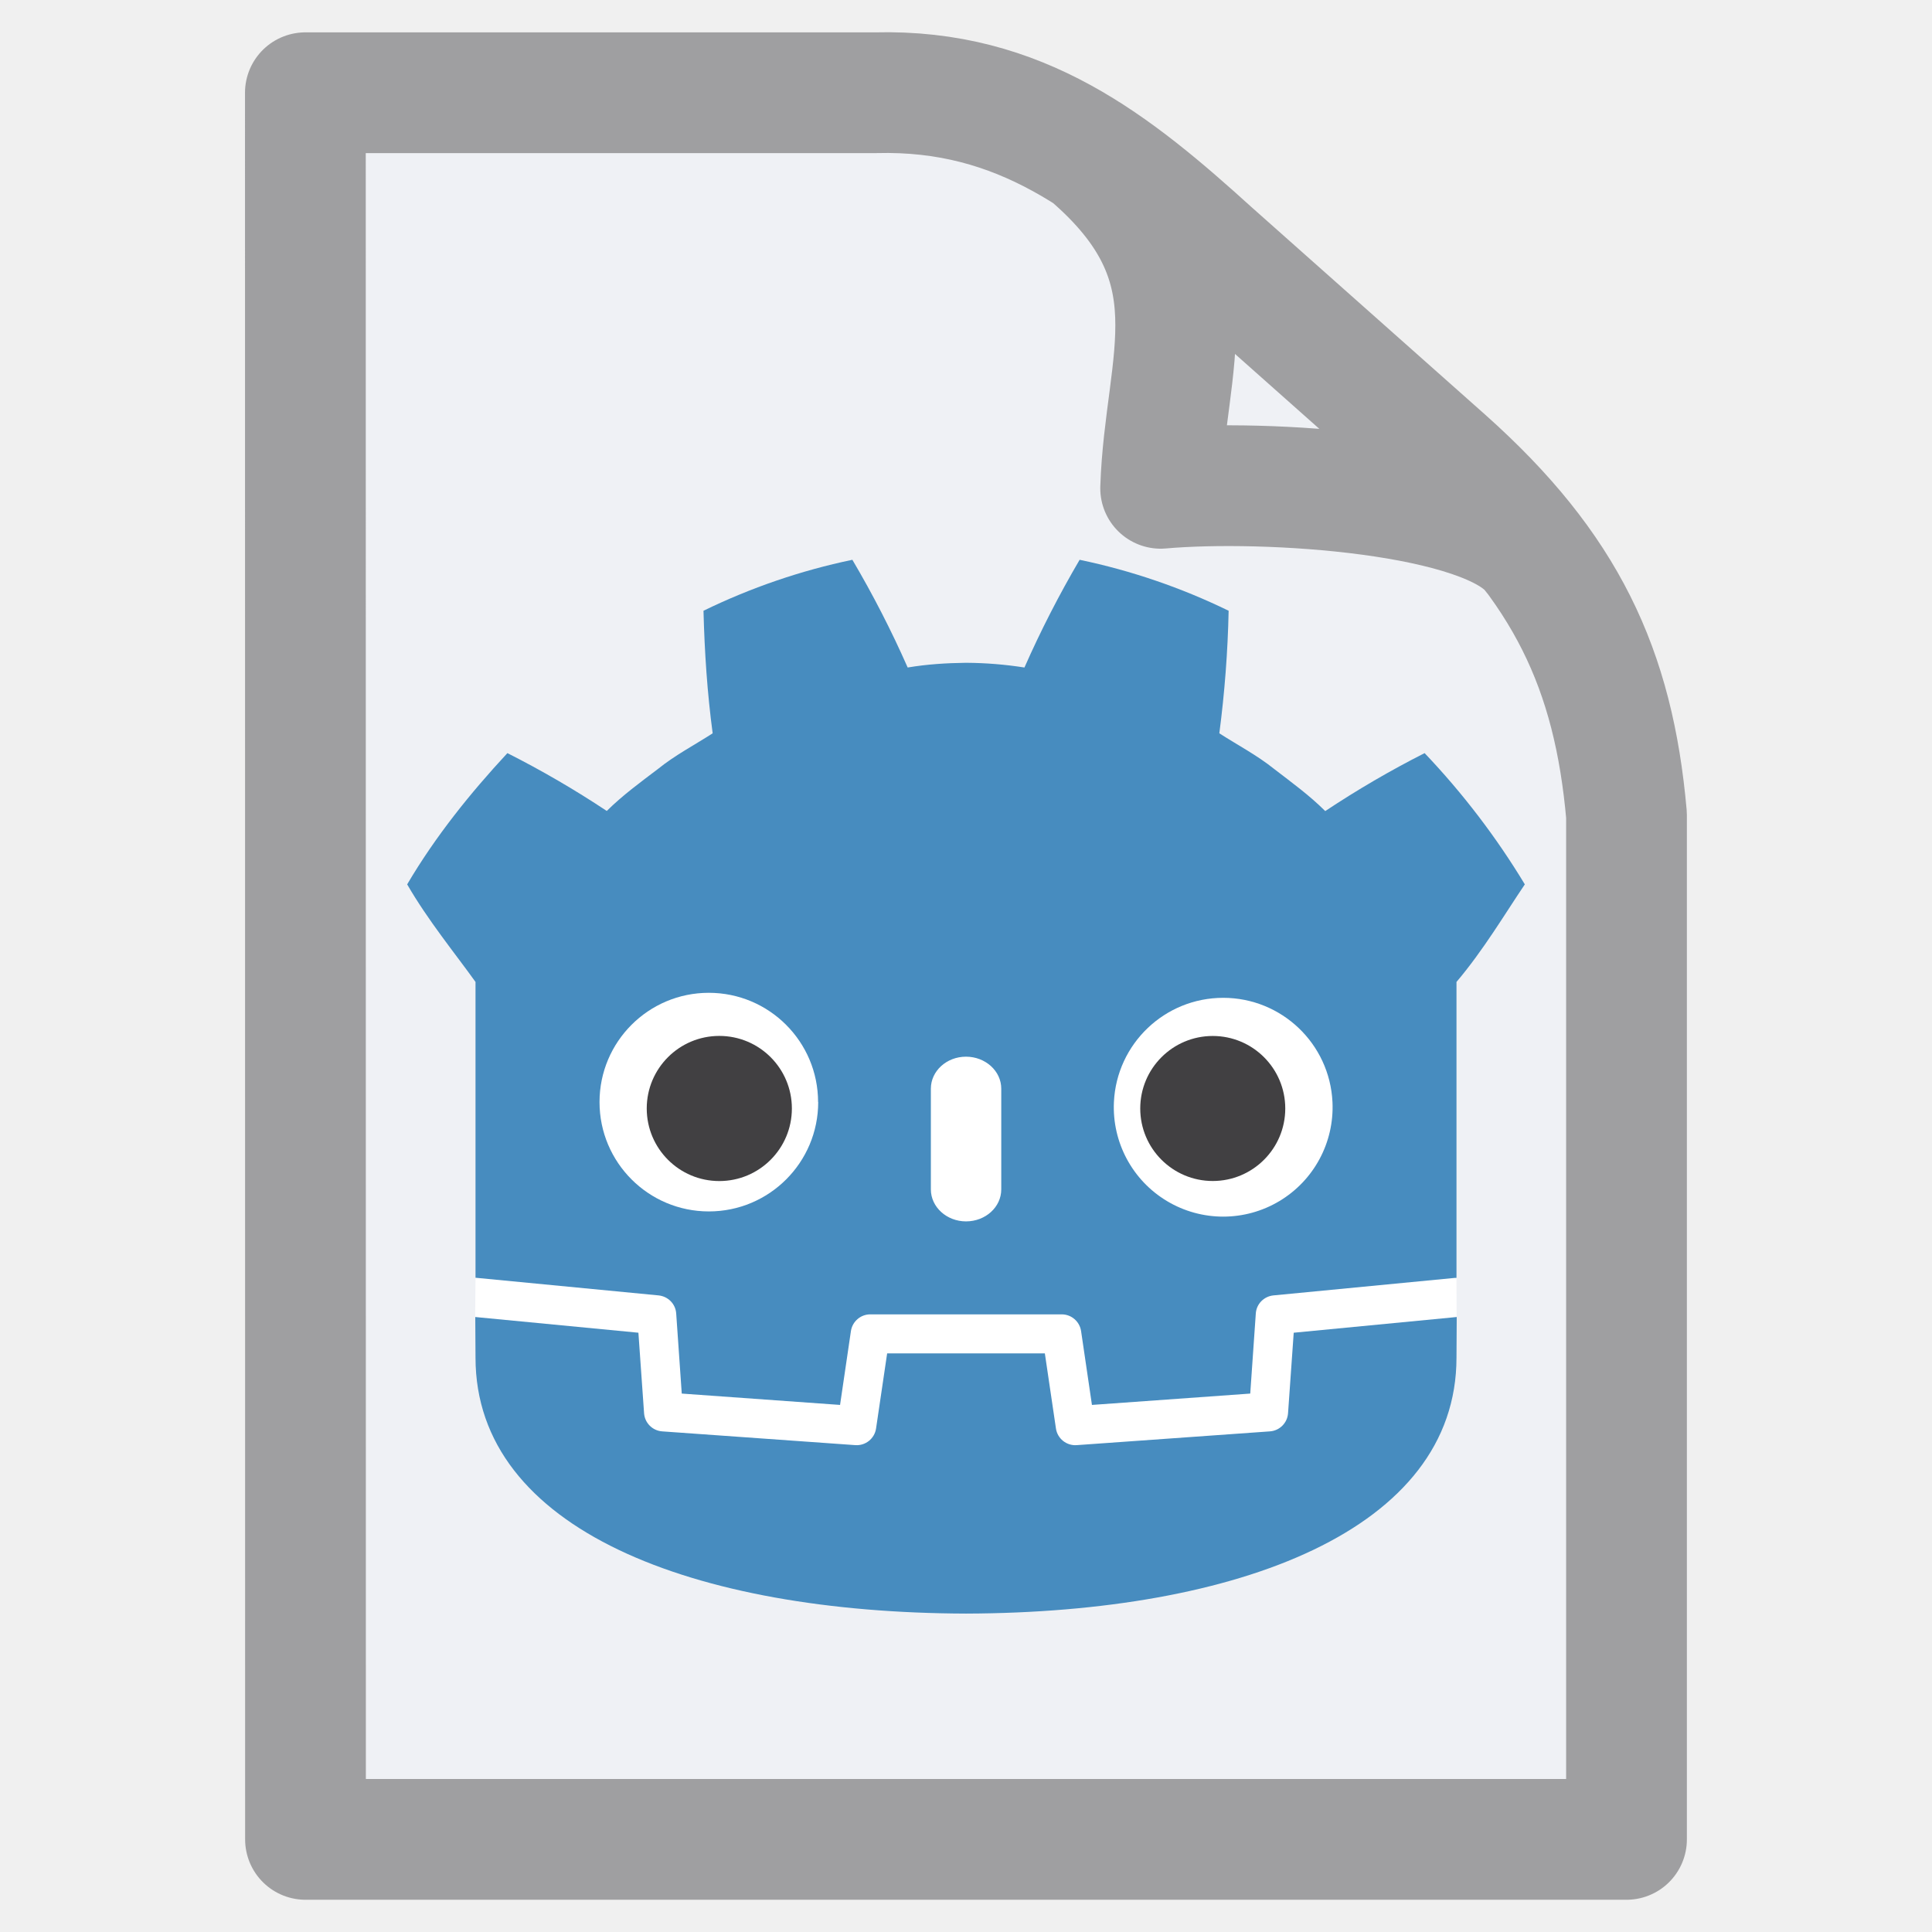
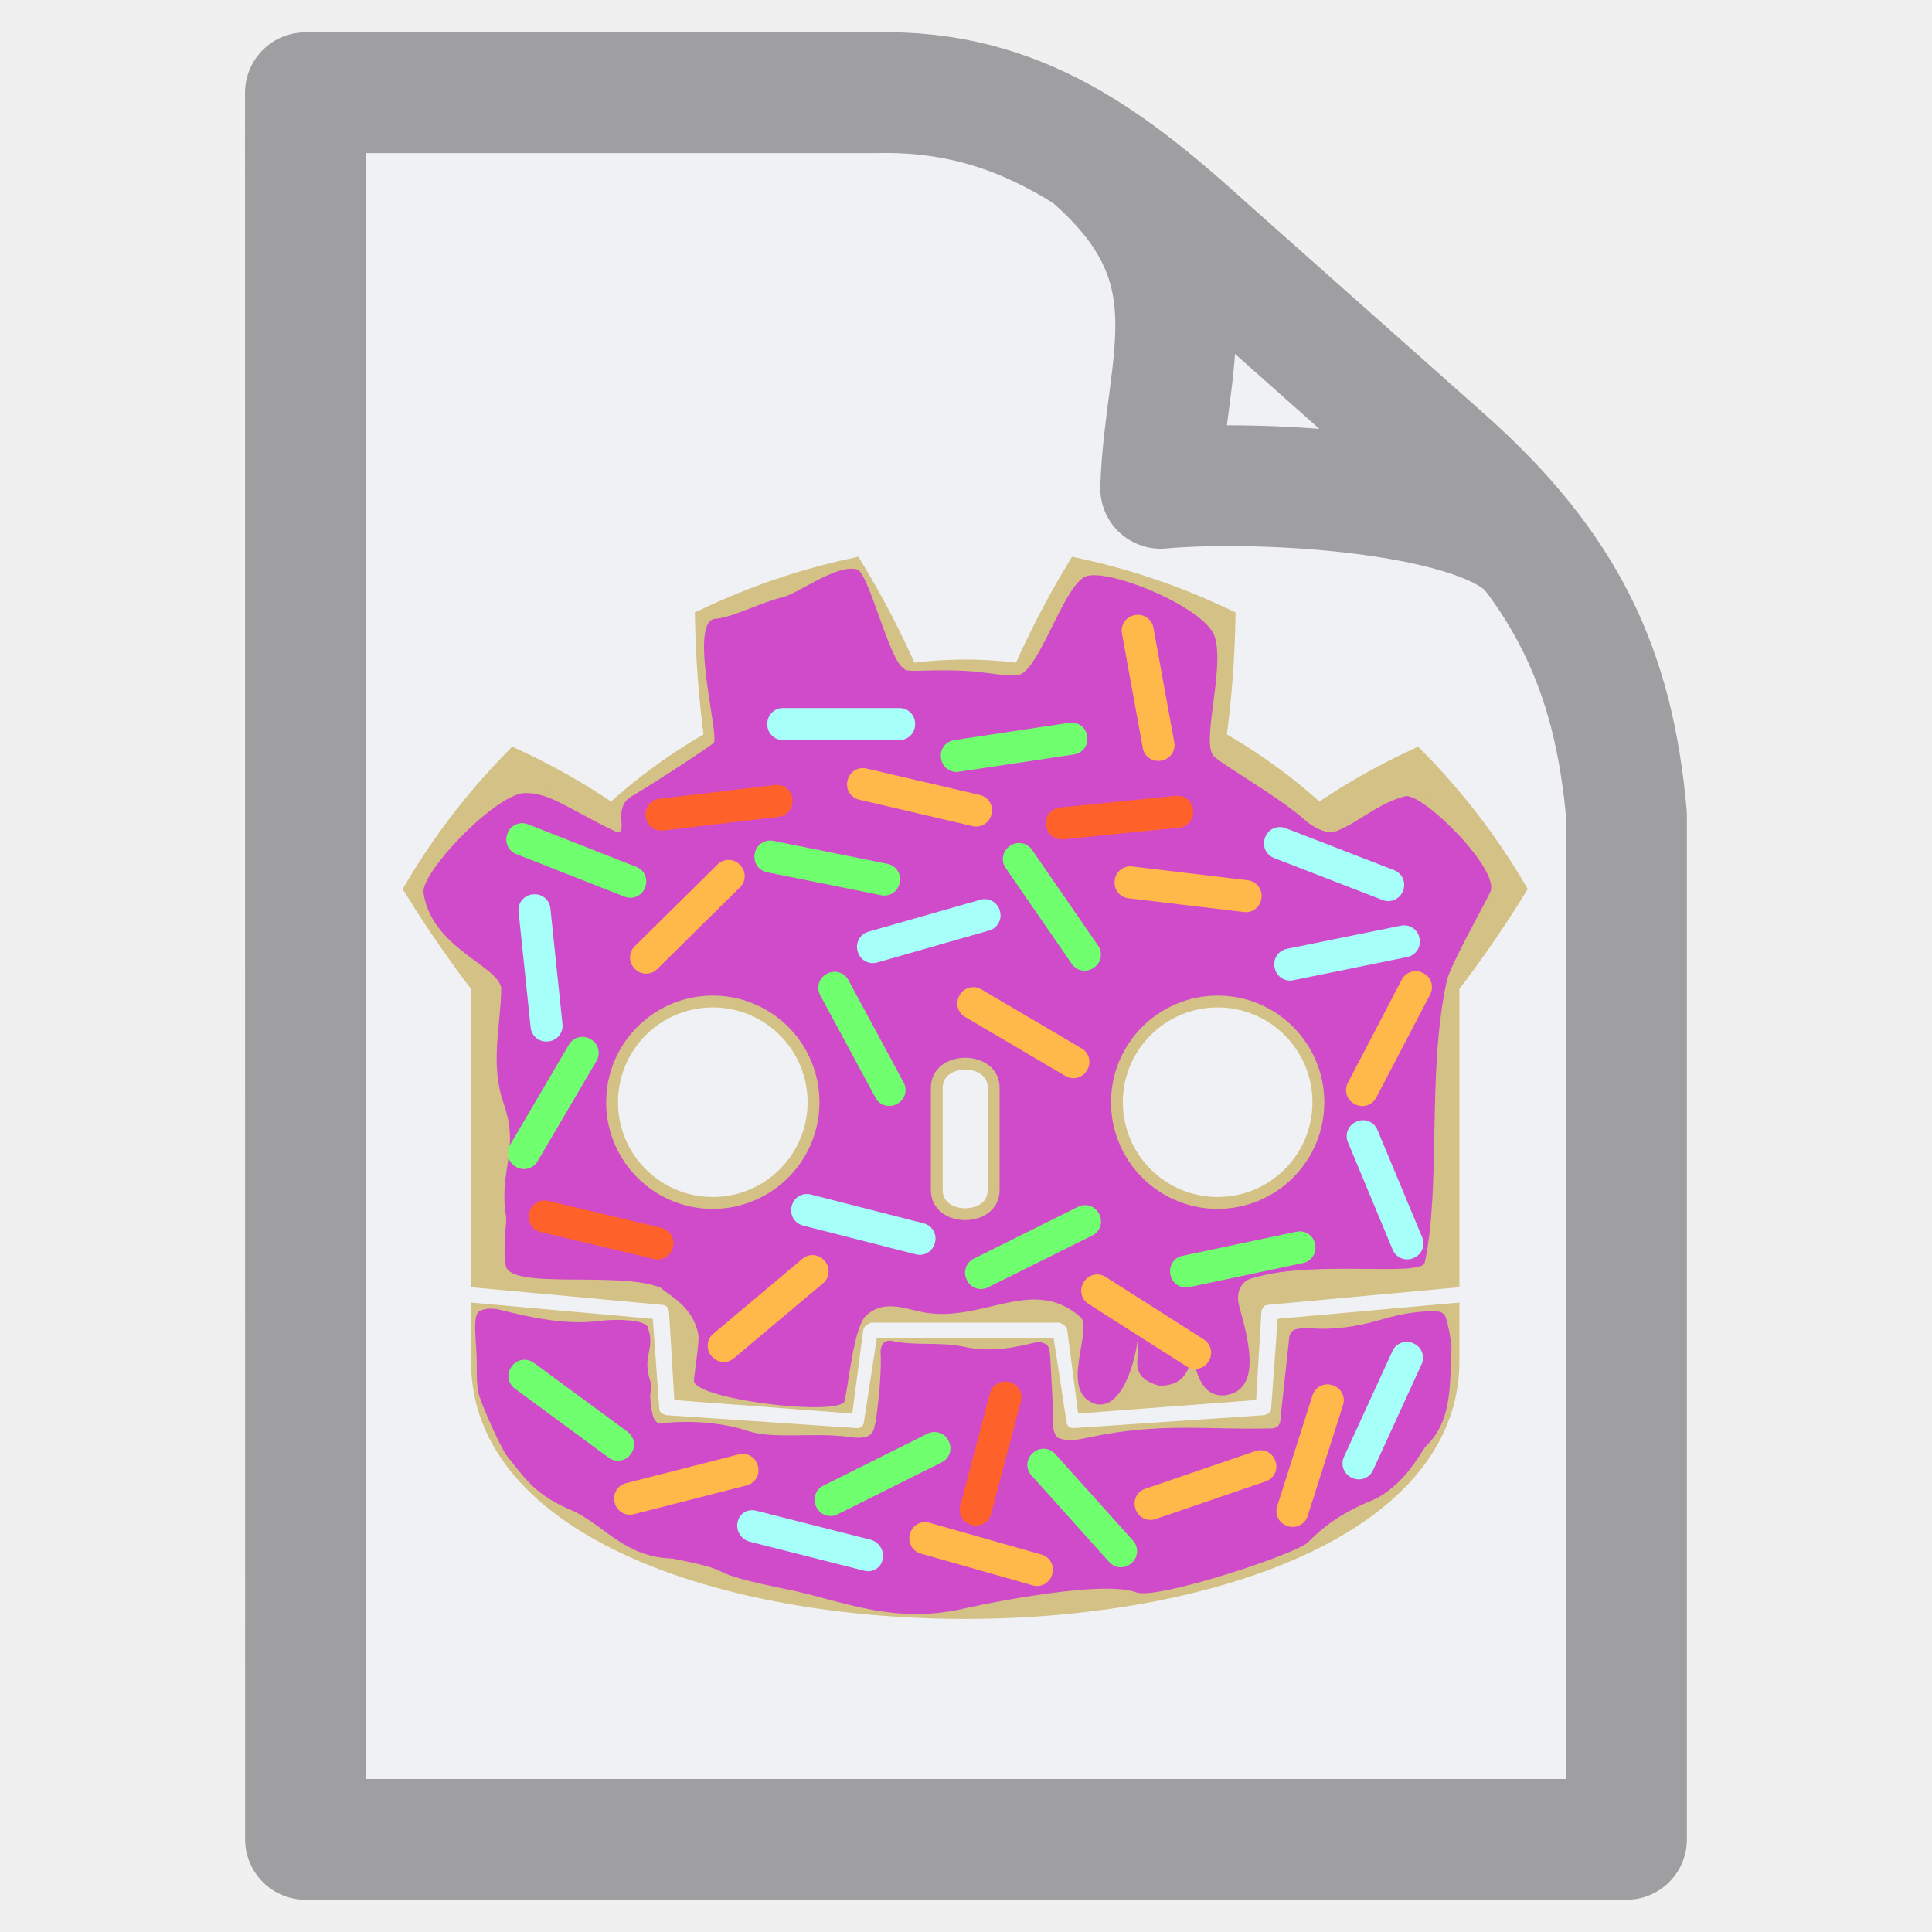
- <svg xmlns="http://www.w3.org/2000/svg" width="16" height="16">
-   <path fill="#eff1f5" stroke="#9f9fa1" stroke-linecap="round" stroke-linejoin="round" d="m12.698 4.59c-.368-.508-2.218-.623-3.086-.546.034-1.064.492-1.839-.593-2.766m-6.49-.51h4.721c1.205-.032 1.977.591 2.788 1.326l1.932 1.716c.998.89 1.393 1.729 1.5 2.94v8.483h-10.94z" />
-   <g stroke-width=".32">
-     <path fill="#fff" d="m12.062 10.583s-.014-.083-.022-.082l-1.502.145a.244.244 0 0 0 -.22.226l-.042.592-1.162.083-.079-.536a.246.246 0 0 0 -.242-.21h-1.585c-.12 0-.225.09-.243.21l-.079.536-1.162-.083-.041-.592a.244.244 0 0 0 -.22-.226l-1.505-.146c-.007-.001-.013.082-.02.082l-.003.325 1.273.205.042.597c.008.12.105.218.226.227l1.6.114h.019c.12 0 .224-.089.242-.208l.081-.552h1.163l.08.552a.246.246 0 0 0 .26.208l1.601-.114a.246.246 0 0 0 .227-.227l.042-.597 1.272-.206z" />
-     <path fill="#478cbf" d="m3.938 8.132v2.45l.013.001 1.503.145c.079.008.141.071.146.15l.046.663 1.311.094.09-.612c.012-.079.08-.138.16-.138h1.586c.08 0.0.148.059.16.138l.09.612 1.311-.094.046-.663c.005-.079.067-.142.146-.15l1.502-.145h.014v-2.451c.221-.26.403-.567.566-.808-.236-.391-.515-.756-.83-1.087-.284.144-.558.304-.823.48-.13-.13-.278-.237-.422-.348-.143-.115-.303-.198-.455-.296.044-.337.07-.676.077-1.015-.392-.191-.807-.333-1.234-.422-.169.288-.322.586-.457.892-.159-.025-.319-.038-.48-.039h-.004-.003c-.16.002-.32.012-.48.039-.135-.306-.288-.604-.458-.892-.427.089-.841.231-1.233.422.009.346.031.678.076 1.015-.152.098-.312.181-.454.296-.145.11-.292.217-.423.347-.265-.176-.54-.336-.823-.479-.307.331-.595.688-.83 1.087.172.298.397.572.566.808z" />
-     <path fill="#478cbf" d="m10.714 11.037-.047.667a.162.162 0 0 1 -.15.15l-1.6.114a.162.162 0 0 1 -.172-.137l-.092-.623h-1.306l-.092.623a.162.162 0 0 1 -.171.137l-1.6-.114a.162.162 0 0 1 -.15-.15l-.047-.667-1.351-.13.002.336c0 1.427 1.81 2.113 4.06 2.12h.005c2.25-.007 4.059-.693 4.059-2.12l.002-.336z" />
-     <path fill="#fff" d="m6.776 9.127a.905.905 0 1 1 -1.811 0 .905.905 0 0 1 1.81 0" />
-     <path fill="#414042" d="m6.558 9.18a.6.6 0 1 1 -1.202 0 .6.6 0 0 1 1.202 0" />
-     <path fill="#fff" d="m8 10.115c-.16 0-.291-.119-.291-.265v-.834c0-.146.13-.265.291-.265s.292.119.292.265v.834c0 .146-.13.265-.292.265m1.225-.988a.906.906 0 1 0 1.81 0 .906.906 0 0 0 -1.81 0" />
-     <path fill="#414042" d="m9.443 9.18a.6.6 0 1 0 1.201 0 .6.6 0 0 0 -1.201 0" />
+ <svg xmlns="http://www.w3.org/2000/svg" width="16" height="16" version="1.1" id="svg8">
+   <defs id="defs8" />
+   <path fill="#eff1f5" stroke="#9f9fa1" stroke-linecap="round" stroke-linejoin="round" d="M 12.698,4.59 C 12.33,4.082 10.48,3.967 9.612,4.044 9.646,2.98 10.104,2.205 9.019,1.278 M 2.529,0.768 H 7.25 C 8.455,0.736 9.227,1.359 10.038,2.094 L 11.97,3.81 c 0.998,0.89 1.393,1.729 1.5,2.94 v 8.483 H 2.53 Z" id="path1" />
+   <g id="g9" transform="matrix(0.3424807,0,0,0.3424807,8.549472,-3.321676)">
+     <g fill="#fff" id="g4" style="fill:#cf4bcb;fill-opacity:1;stroke:#d4c185;stroke-width:20;stroke-dasharray:none;stroke-opacity:1" transform="matrix(0.02865695,0,0,0.02865695,-16.29567,21.27778)">
+       <path id="path2-3" style="fill:#d4c185;fill-opacity:1;stroke:#d4c185;stroke-width:20;stroke-dasharray:none;stroke-opacity:1" d="m 417,77 c -42.667,9.333 -83.667,23.333 -123,42 0.667,34 3.333,68 8,102 -32,18 -61.333,39.333 -88,64 -26,-18 -53.333,-33.667 -82,-47 -32,32.667 -59.667,68.667 -83,108 17.333,28 36,55 56,81 v 246 l 152,14 c 8,0.667 13,5.333 15,14 l 4,67 132,10 8,-61 c 1.333,-7.333 6.333,-12.333 15,-15 h 162 c 8.667,2.667 13.667,7.667 15,15 l 8,61 132,-10 4,-67 c 2,-8.667 7,-13.333 15,-14 L 919,673 V 427 c 20,-26 38.667,-53 56,-81 -23.333,-39.333 -51,-75.333 -83,-108 -28.667,13.333 -56,29 -82,47 -26.667,-24.667 -56,-46 -88,-64 4.667,-34 7.333,-68 8,-102 -39.333,-18.667 -80.333,-32.667 -123,-42 -17.333,28.667 -32.667,58.333 -46,89 -32.667,-4.667 -65.333,-4.667 -98,0 -13.333,-30.667 -28.667,-60.333 -46,-89 z M 299,436 c 49.706,0 90,40.294 90,90 0,49.706 -40.294,90 -90,90 -49.706,0 -90,-40.294 -90,-90 0,-49.706 40.294,-90 90,-90 z m 426,0 c 49.706,0 90,40.294 90,90 0,49.706 -40.294,90 -90,90 -49.706,0 -90,-40.294 -90,-90 0,-49.706 40.294,-90 90,-90 z m -213,52.5 c 14.5,0 29,8.5 29,25.5 v 86 c 0,34 -58,34 -58,0 v -86 c 0,-17 14.5,-25.5 29,-25.5 z M 105,706 v 39 c 0,276 813,276 814,0 v -39 l -134,12 -5,69 c -1.333,6.667 -6,11 -14,13 l -162,11 c -8,0 -13.333,-3.667 -16,-11 L 578,735 H 446 l -10,65 c -2.667,7.333 -8,11 -16,11 L 258,800 c -8,-2 -12.667,-6.333 -14,-13 l -5,-69 z" />
+     </g>
+     <path id="path21" style="fill:#cf4bca;fill-opacity:1;stroke:none;stroke-width:0.573;stroke-dasharray:none;stroke-opacity:1" d="m -6.023,24.137 c -0.56,0.133 -1.121,0.451 -1.606,0.524 -0.729,-0.048 0.075,2.847 -0.078,3.003 -0.085,0.086 -1.449,0.979 -1.992,1.296 -0.476,0.292 -0.043,0.912 -0.361,0.855 -1.207,-0.575 -1.653,-0.993 -2.294,-0.933 -0.778,0.173 -2.403,1.906 -2.371,2.393 0.186,1.354 1.823,1.77 1.883,2.327 -0.018,0.937 -0.273,1.836 0.057,2.778 0.397,1.133 -0.124,1.617 0.057,2.724 0.029,0.179 -0.081,0.635 -0.009,1.182 0.069,0.624 2.737,0.133 3.75,0.552 0.171,0.169 0.786,0.438 0.911,1.137 0.03,0.166 -0.096,0.901 -0.105,1.095 -0.083,0.458 3.568,0.906 3.647,0.495 0.109,-0.571 0.239,-1.84 0.525,-2.06 0.374,-0.36 0.88,-0.186 1.269,-0.095 1.479,0.341 2.707,-0.894 3.886,0.123 0.369,0.256 -0.553,1.849 0.398,2.121 0.633,0.121 0.939,-1.027 1.005,-1.57 0.076,0.433 -0.271,0.897 0.51,1.12 1.192,0.045 0.758,-1.643 0.5,-2.208 0.375,0.734 0.13,2.531 1.103,2.442 0.884,-0.121 0.576,-1.31 0.346,-2.131 -0.054,-0.192 -0.038,-0.319 0.007,-0.453 0.138,-0.219 0.197,-0.217 0.404,-0.275 1.446,-0.41 3.994,0.001 4.069,-0.35 0.403,-1.869 0.048,-4.615 0.536,-6.823 0.081,-0.363 0.914,-1.847 1.05,-2.136 C 11.322,30.739 9.462,28.888 9.023,28.95 8.424,29.106 8.01,29.476 7.573,29.695 7.363,29.8 7.244,29.87 7,29.778 6.87,29.728 6.729,29.651 6.598,29.534 5.965,28.972 4.757,28.296 4.402,28 4.055,27.71 4.661,25.892 4.411,25.096 4.182,24.372 1.707,23.373 1.246,23.658 c -0.523,0.324 -1.065,2.183 -1.556,2.358 -0.173,0.059 -0.879,-0.061 -1.047,-0.076 -1.021,-0.088 -1.743,0.047 -1.741,-0.075 -0.356,-0.14 -0.85,-2.326 -1.149,-2.4 -0.496,-0.122 -1.42,0.586 -1.777,0.671 z m -1.704,9.636 c 1.424,0 2.579,1.155 2.579,2.579 0,1.424 -1.155,2.579 -2.579,2.579 -1.424,0 -2.579,-1.155 -2.579,-2.579 0,-1.424 1.155,-2.579 2.579,-2.579 z m 12.208,0 c 1.424,0 2.579,1.155 2.579,2.579 0,1.424 -1.155,2.579 -2.579,2.579 -1.424,0 -2.579,-1.155 -2.579,-2.579 0,-1.424 1.155,-2.579 2.579,-2.579 z m -6.104,1.504 c 0.416,0 0.831,0.244 0.831,0.731 v 2.464 c 0,0.974 -1.662,0.974 -1.662,0 v -2.464 c 0,-0.487 0.416,-0.731 0.831,-0.731 z" />
+     <path style="fill:#cf4bca;fill-opacity:1;stroke:none;stroke-width:0.573;stroke-linecap:round;stroke-linejoin:bevel;stroke-miterlimit:25;stroke-dasharray:none;stroke-opacity:1" d="m -13.368,41.404 c 0.182,-0.099 0.421,-0.052 0.499,-0.032 0.791,0.199 1.599,0.369 2.386,0.27 0.466,-0.058 1.079,-0.025 1.177,0.133 0.197,0.541 -0.112,0.684 0.04,1.227 0.039,0.137 0.081,0.227 0.03,0.382 -0.015,0.045 0.005,0.387 0.074,0.589 0.022,0.064 0.078,0.112 0.101,0.134 0.1,0.036 0.153,0.003 0.208,-0.002 0.754,-0.071 1.499,0.036 1.936,0.185 0.663,0.225 1.551,0.04 2.453,0.152 0.187,0.023 0.288,0.042 0.461,-0.004 0.2,-0.083 0.17,-0.239 0.218,-0.366 0.068,-0.535 0.143,-1.163 0.115,-1.719 0.02,-0.182 0.115,-0.244 0.255,-0.235 0.577,0.136 1.182,0.02 1.762,0.147 0.655,0.143 1.211,0.021 1.746,-0.108 0.068,-0.016 0.177,0.007 0.248,0.055 0.09,0.076 0.076,0.195 0.092,0.313 l 0.07,1.301 c 0.015,0.216 -0.06,0.448 0.107,0.636 0.246,0.114 0.554,0.037 0.777,-0.008 1.68,-0.362 2.884,-0.179 4.277,-0.213 0.102,-0.002 0.17,0.02 0.273,-0.054 0.075,-0.09 0.056,-0.145 0.065,-0.21 L 6.197,42.184 c 0.012,-0.109 9.394e-4,-0.22 0.103,-0.312 0.127,-0.073 0.346,-0.046 0.423,-0.055 0.55,0.048 1.138,-0.042 1.657,-0.193 0.394,-0.114 0.808,-0.216 1.283,-0.217 0.116,-4.18e-4 0.226,-0.008 0.306,0.092 0.073,0.094 0.189,0.772 0.164,0.866 -0.038,0.979 -0.011,1.718 -0.626,2.317 -0.092,0.1 -0.534,0.991 -1.331,1.314 -0.932,0.378 -1.371,0.864 -1.52,1.004 -0.309,0.29 -3.646,1.387 -4.137,1.205 -0.921,-0.342 -4.26,0.402 -4.241,0.407 -1.618,0.342 -2.758,-0.155 -4.056,-0.45 -2.529,-0.506 -1.046,-0.413 -2.934,-0.777 -1.111,-0.029 -1.598,-0.754 -2.367,-1.14 -0.922,-0.374 -1.177,-0.783 -1.554,-1.251 -0.174,-0.139 -0.73,-1.428 -0.764,-1.628 -0.036,-0.209 -0.039,-0.344 -0.038,-0.687 0.003,-0.509 -0.123,-1.17 0.068,-1.276 z" id="path22" />
+     <g id="g16" transform="matrix(0.02865695,0,0,0.02865695,-16.29567,21.27778)">
+       <rect style="fill:#ffb94a;fill-opacity:1;stroke:none;stroke-width:8.454;stroke-linecap:round;stroke-linejoin:bevel;stroke-miterlimit:25;stroke-dasharray:none;stroke-opacity:1" id="rect8-3" width="124.736" height="27.005" x="459.693" y="140.805" rx="13.185" ry="13.185" transform="rotate(13.11394)" />
+       <rect style="fill:#6fff6f;fill-opacity:1;stroke:none;stroke-width:8.454;stroke-linecap:round;stroke-linejoin:bevel;stroke-miterlimit:25;stroke-dasharray:none;stroke-opacity:1" id="rect8-9" width="124.736" height="27.005" x="451.06" y="292.739" rx="13.185" ry="13.185" transform="rotate(-8.550514)" />
+       <rect style="fill:#ffb94a;fill-opacity:1;stroke:none;stroke-width:8.454;stroke-linecap:round;stroke-linejoin:bevel;stroke-miterlimit:25;stroke-dasharray:none;stroke-opacity:1" id="rect8-1" width="124.736" height="27.005" x="230.425" y="-637.497" rx="13.185" ry="13.185" transform="rotate(79.68957)" />
+       <rect style="fill:#ff612a;fill-opacity:1;stroke:none;stroke-width:8.454;stroke-linecap:round;stroke-linejoin:bevel;stroke-miterlimit:25;stroke-dasharray:none;stroke-opacity:1" id="rect8-2" width="124.736" height="27.005" x="548.021" y="335.222" rx="13.185" ry="13.185" transform="rotate(-5.748886)" />
+       <rect style="fill:#ffb94a;fill-opacity:1;stroke:none;stroke-width:8.454;stroke-linecap:round;stroke-linejoin:bevel;stroke-miterlimit:25;stroke-dasharray:none;stroke-opacity:1" id="rect8-70" width="124.736" height="27.005" x="673.722" y="247.591" rx="13.185" ry="13.185" transform="rotate(6.792325)" />
+       <rect style="fill:#a6fff9;fill-opacity:1;stroke:none;stroke-width:8.454;stroke-linecap:round;stroke-linejoin:bevel;stroke-miterlimit:25;stroke-dasharray:none;stroke-opacity:1" id="rect8-93" width="124.736" height="27.005" x="822.727" y="-7.555" rx="13.185" ry="13.185" transform="rotate(21.16281)" />
+       <rect style="fill:#6fff6f;fill-opacity:1;stroke:none;stroke-width:8.454;stroke-linecap:round;stroke-linejoin:bevel;stroke-miterlimit:25;stroke-dasharray:none;stroke-opacity:1" id="rect8-6" width="124.736" height="27.005" x="-691.84" y="263.23" rx="13.185" ry="13.185" transform="rotate(-124.5846)" />
+       <rect style="fill:#a6fff9;fill-opacity:1;stroke:none;stroke-width:8.454;stroke-linecap:round;stroke-linejoin:bevel;stroke-miterlimit:25;stroke-dasharray:none;stroke-opacity:1" id="rect8-7" width="124.736" height="27.005" x="295.569" y="485.627" rx="13.185" ry="13.185" transform="rotate(-15.93929)" />
+       <rect style="fill:#a6fff9;fill-opacity:1;stroke:none;stroke-width:8.454;stroke-linecap:round;stroke-linejoin:bevel;stroke-miterlimit:25;stroke-dasharray:none;stroke-opacity:1" id="rect8-5" width="124.736" height="27.005" x="344.995" y="193.412" rx="13.185" ry="13.185" />
+       <rect style="fill:#6fff6f;fill-opacity:1;stroke:none;stroke-width:8.454;stroke-linecap:round;stroke-linejoin:bevel;stroke-miterlimit:25;stroke-dasharray:none;stroke-opacity:1" id="rect8-35" width="124.736" height="27.005" x="226.53" y="218.96" rx="13.185" ry="13.185" transform="rotate(21.4605)" />
+       <rect style="fill:#ff612a;fill-opacity:1;stroke:none;stroke-width:8.454;stroke-linecap:round;stroke-linejoin:bevel;stroke-miterlimit:25;stroke-dasharray:none;stroke-opacity:1" id="rect8-62" width="124.736" height="27.005" x="207.036" y="298.007" rx="13.185" ry="13.185" transform="rotate(-6.771716)" />
+       <rect style="fill:#6fff6f;fill-opacity:1;stroke:none;stroke-width:8.454;stroke-linecap:round;stroke-linejoin:bevel;stroke-miterlimit:25;stroke-dasharray:none;stroke-opacity:1" id="rect7" width="124.736" height="27.005" x="390.263" y="230.361" rx="13.185" ry="13.185" transform="rotate(11.38567)" />
+       <rect style="fill:#a6fff9;fill-opacity:1;stroke:none;stroke-width:8.454;stroke-linecap:round;stroke-linejoin:bevel;stroke-miterlimit:25;stroke-dasharray:none;stroke-opacity:1" id="rect8-626" width="124.736" height="27.005" x="675.315" y="544.859" rx="13.185" ry="13.185" transform="rotate(-11.5015)" />
+       <rect style="fill:#ffb94a;fill-opacity:1;stroke:none;stroke-width:8.454;stroke-linecap:round;stroke-linejoin:bevel;stroke-miterlimit:25;stroke-dasharray:none;stroke-opacity:1" id="rect8-18" width="124.736" height="27.005" x="658.172" y="104.779" rx="13.185" ry="13.185" transform="rotate(30.46965)" />
+       <rect style="fill:#6fff6f;fill-opacity:1;stroke:none;stroke-width:8.454;stroke-linecap:round;stroke-linejoin:bevel;stroke-miterlimit:25;stroke-dasharray:none;stroke-opacity:1" id="rect8-79" width="124.736" height="27.005" x="555.226" y="-163.091" rx="13.185" ry="13.185" transform="rotate(61.65821)" />
+       <rect style="fill:#ffb94a;fill-opacity:1;stroke:none;stroke-width:8.454;stroke-linecap:round;stroke-linejoin:bevel;stroke-miterlimit:25;stroke-dasharray:none;stroke-opacity:1" id="rect8-20" width="124.736" height="27.005" x="-124.625" y="444.448" rx="13.185" ry="13.185" transform="rotate(-44.65011)" />
+       <rect style="fill:#a6fff9;fill-opacity:1;stroke:none;stroke-width:8.454;stroke-linecap:round;stroke-linejoin:bevel;stroke-miterlimit:25;stroke-dasharray:none;stroke-opacity:1" id="rect8-75" width="124.736" height="27.005" x="364.011" y="-123.516" rx="13.185" ry="13.185" transform="rotate(84.04781)" />
+       <rect style="fill:#6fff6f;fill-opacity:1;stroke:none;stroke-width:8.454;stroke-linecap:round;stroke-linejoin:bevel;stroke-miterlimit:25;stroke-dasharray:none;stroke-opacity:1" id="rect8-92" width="124.736" height="27.005" x="-433.375" y="394.817" rx="13.185" ry="13.185" transform="rotate(-59.59185)" />
+       <rect style="fill:#ff612a;fill-opacity:1;stroke:none;stroke-width:8.454;stroke-linecap:round;stroke-linejoin:bevel;stroke-miterlimit:25;stroke-dasharray:none;stroke-opacity:1" id="rect8-28" width="124.736" height="27.005" x="283.49" y="555.729" rx="13.185" ry="13.185" transform="rotate(13.37856)" />
+       <rect style="fill:#ffb94a;fill-opacity:1;stroke:none;stroke-width:8.454;stroke-linecap:round;stroke-linejoin:bevel;stroke-miterlimit:25;stroke-dasharray:none;stroke-opacity:1" id="rect8-97" width="124.736" height="27.005" x="-248.481" y="744.808" rx="13.185" ry="13.185" transform="rotate(-40.06988)" />
+       <rect style="fill:#a6fff9;fill-opacity:1;stroke:none;stroke-width:8.454;stroke-linecap:round;stroke-linejoin:bevel;stroke-miterlimit:25;stroke-dasharray:none;stroke-opacity:1" id="rect8-36" width="124.736" height="27.005" x="506.128" y="490.59" rx="13.185" ry="13.185" transform="rotate(14.33203)" />
+       <rect style="fill:#6fff6f;fill-opacity:1;stroke:none;stroke-width:8.454;stroke-linecap:round;stroke-linejoin:bevel;stroke-miterlimit:25;stroke-dasharray:none;stroke-opacity:1" id="rect8-12" width="124.736" height="27.005" x="158.597" y="820.416" rx="13.185" ry="13.185" transform="rotate(-26.44566)" />
+       <rect style="fill:#ffb94a;fill-opacity:1;stroke:none;stroke-width:8.454;stroke-linecap:round;stroke-linejoin:bevel;stroke-miterlimit:25;stroke-dasharray:none;stroke-opacity:1" id="rect8-931" width="124.736" height="27.005" x="880.367" y="229.211" rx="13.185" ry="13.185" transform="rotate(32.49941)" />
+       <rect style="fill:#6fff6f;fill-opacity:1;stroke:none;stroke-width:8.454;stroke-linecap:round;stroke-linejoin:bevel;stroke-miterlimit:25;stroke-dasharray:none;stroke-opacity:1" id="rect8-94" width="124.736" height="27.005" x="531.249" y="785.423" rx="13.185" ry="13.185" transform="rotate(-11.95265)" />
+       <rect style="fill:#a6fff9;fill-opacity:1;stroke:none;stroke-width:8.454;stroke-linecap:round;stroke-linejoin:bevel;stroke-miterlimit:25;stroke-dasharray:none;stroke-opacity:1" id="rect8-78" width="124.736" height="27.005" x="824.535" y="-582.485" rx="13.185" ry="13.185" transform="rotate(67.38547)" />
+       <rect style="fill:#ffb94a;fill-opacity:1;stroke:none;stroke-width:8.454;stroke-linecap:round;stroke-linejoin:bevel;stroke-miterlimit:25;stroke-dasharray:none;stroke-opacity:1" id="rect8-4" width="124.736" height="27.005" x="-78.248" y="975.968" rx="13.185" ry="13.185" transform="rotate(-62.41028)" />
+       <rect style="fill:#6fff6f;fill-opacity:1;stroke:none;stroke-width:8.454;stroke-linecap:round;stroke-linejoin:bevel;stroke-miterlimit:25;stroke-dasharray:none;stroke-opacity:1" id="rect8-50" width="124.736" height="27.005" x="548.196" y="512.95" rx="13.185" ry="13.185" transform="rotate(36.36101)" />
+       <rect style="fill:#ffb94a;fill-opacity:1;stroke:none;stroke-width:8.454;stroke-linecap:round;stroke-linejoin:bevel;stroke-miterlimit:25;stroke-dasharray:none;stroke-opacity:1" id="rect8-361" width="124.736" height="27.005" x="-4.186" y="876.977" rx="13.185" ry="13.185" transform="rotate(-14.32174)" />
+       <rect style="fill:#a6fff9;fill-opacity:1;stroke:none;stroke-width:8.46;stroke-linecap:round;stroke-linejoin:bevel;stroke-miterlimit:25;stroke-dasharray:none;stroke-opacity:1" id="rect8-0" width="126.321" height="26.705" x="484.198" y="762.763" rx="13.352" ry="13.039" transform="matrix(0.9693768,0.2455781,-0.1925898,0.9812794,0,0)" />
+       <rect style="fill:#6fff6f;fill-opacity:1;stroke:none;stroke-width:8.454;stroke-linecap:round;stroke-linejoin:bevel;stroke-miterlimit:25;stroke-dasharray:none;stroke-opacity:1" id="rect8-63" width="124.736" height="27.005" x="-41.738" y="935.325" rx="13.185" ry="13.185" transform="rotate(-26.52498)" />
+       <rect style="fill:#ff612a;fill-opacity:1;stroke:none;stroke-width:8.454;stroke-linecap:round;stroke-linejoin:bevel;stroke-miterlimit:25;stroke-dasharray:none;stroke-opacity:1" id="rect8-206" width="124.736" height="27.005" x="-721.168" y="712.428" rx="13.185" ry="13.185" transform="rotate(-75.18672)" />
+       <rect style="fill:#ffb94a;fill-opacity:1;stroke:none;stroke-width:8.454;stroke-linecap:round;stroke-linejoin:bevel;stroke-miterlimit:25;stroke-dasharray:none;stroke-opacity:1" id="rect8-15" width="124.736" height="27.005" x="690.679" y="715.945" rx="13.185" ry="13.185" transform="rotate(15.8374)" />
+       <rect style="fill:#6fff6f;fill-opacity:1;stroke:none;stroke-width:8.454;stroke-linecap:round;stroke-linejoin:bevel;stroke-miterlimit:25;stroke-dasharray:none;stroke-opacity:1" id="rect8-54" width="124.736" height="27.005" x="991.828" y="112.279" rx="13.185" ry="13.185" transform="rotate(48.07811)" />
+       <rect style="fill:#ffb94a;fill-opacity:1;stroke:none;stroke-width:8.454;stroke-linecap:round;stroke-linejoin:bevel;stroke-miterlimit:25;stroke-dasharray:none;stroke-opacity:1" id="rect8-76" width="124.736" height="27.005" x="339.125" y="1021.187" rx="13.185" ry="13.185" transform="rotate(-18.88195)" />
+       <rect style="fill:#ffb94a;fill-opacity:1;stroke:none;stroke-width:8.454;stroke-linecap:round;stroke-linejoin:bevel;stroke-miterlimit:25;stroke-dasharray:none;stroke-opacity:1" id="rect8-56" width="124.736" height="27.005" x="-603.695" y="1001.964" rx="13.185" ry="13.185" transform="rotate(-72.31346)" />
+       <rect style="fill:#a6fff9;fill-opacity:1;stroke:none;stroke-width:8.454;stroke-linecap:round;stroke-linejoin:bevel;stroke-miterlimit:25;stroke-dasharray:none;stroke-opacity:1" id="rect8-937" width="124.736" height="27.005" x="292.237" y="-1126.824" rx="13.185" ry="13.185" transform="rotate(114.6241)" />
+     </g>
  </g>
</svg>
